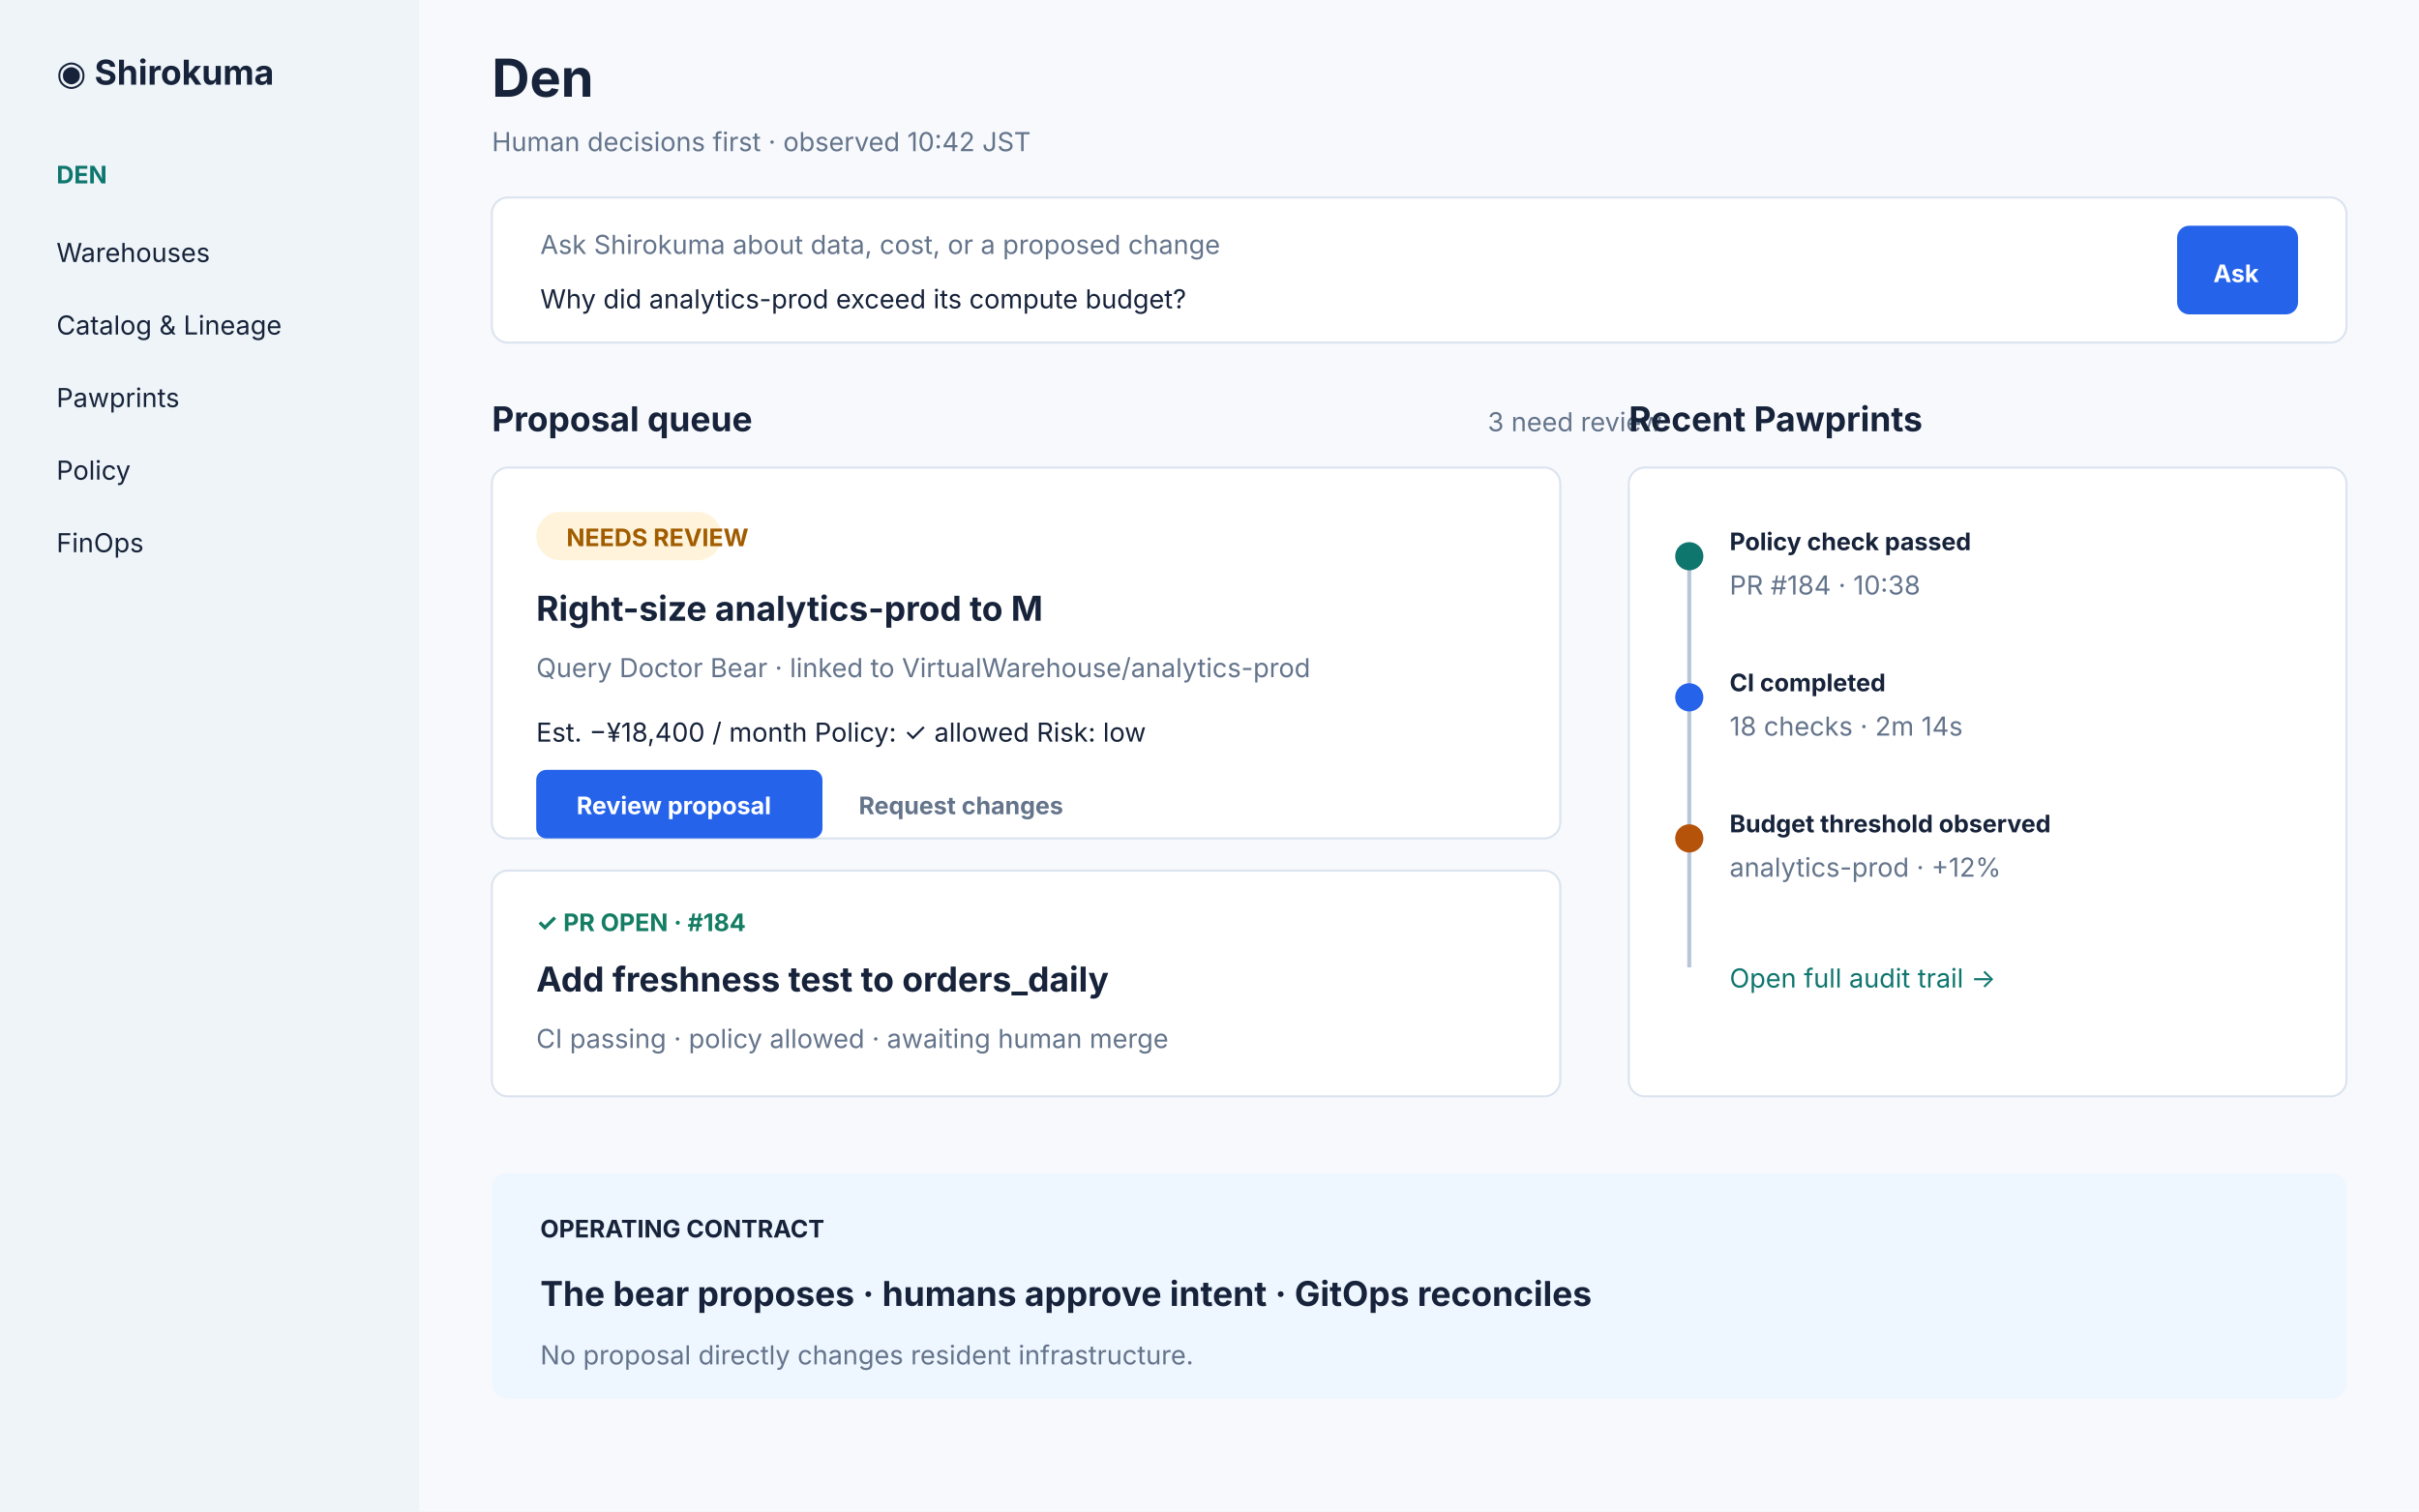
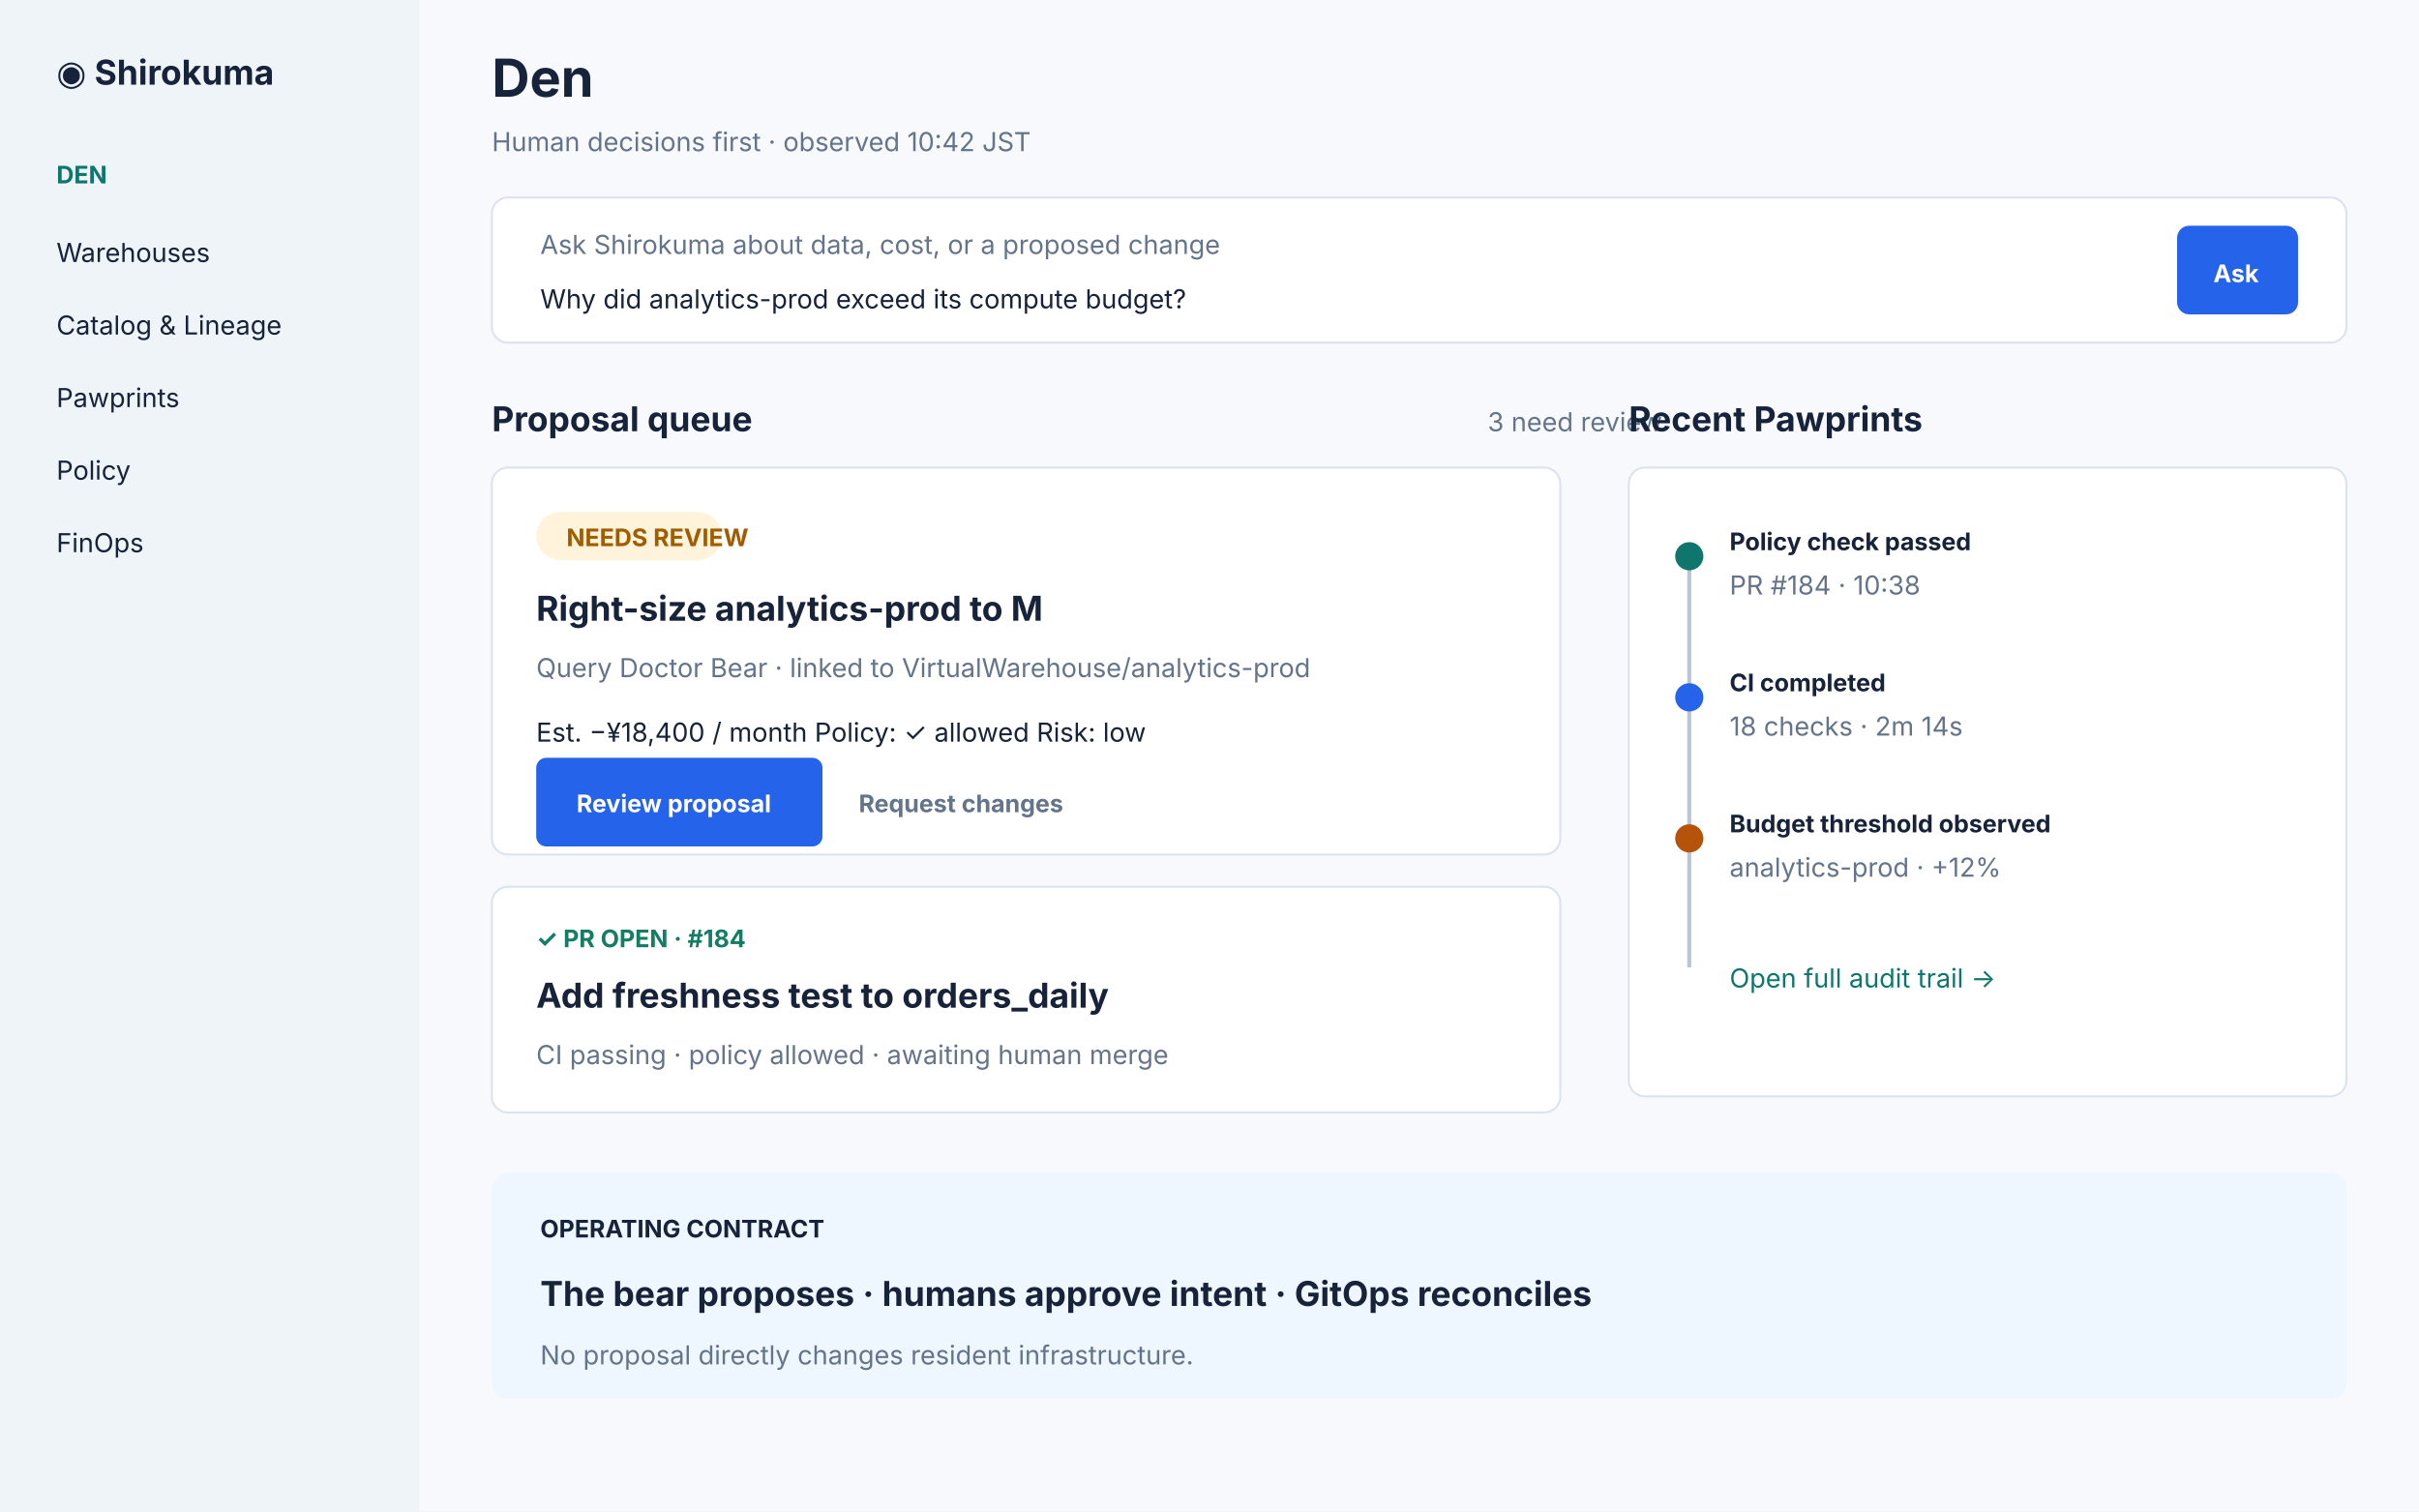
<svg xmlns="http://www.w3.org/2000/svg" width="1200" height="750" viewBox="0 0 1200 750" role="img" aria-labelledby="title desc">
  <style>text{font-family:Inter,"Noto Sans JP",system-ui,sans-serif;fill:#17233a}.muted{fill:#64748b}.small{font-size:13px}.label{font-size:12px;font-weight:700}.h1{font-size:26px;font-weight:700}.h2{font-size:17px;font-weight:700}.panel{fill:#fff;stroke:#dbe3ef}.nav{fill:#eef4f8}.blue{fill:#2563eb}.teal{fill:#0f766e}.ok{fill:#147d64}.warn{fill:#a15c00}.white{fill:#fff}</style>
  <rect width="1200" height="750" fill="#f7f9fc" />
  <rect width="208" height="750" class="nav" />
  <text x="28" y="42" class="h2">◉ Shirokuma</text>
  <text x="28" y="91" class="label teal">DEN</text>
  <text x="28" y="130" class="small">Warehouses</text>
  <text x="28" y="166" class="small">Catalog &amp; Lineage</text>
  <text x="28" y="202" class="small">Pawprints</text>
  <text x="28" y="238" class="small">Policy</text>
  <text x="28" y="274" class="small">FinOps</text>
  <text x="244" y="48" class="h1">Den</text>
  <text x="244" y="75" class="small muted">Human decisions first · observed 10:42 JST</text>
  <rect x="244" y="98" width="920" height="72" rx="8" class="panel" />
  <text x="268" y="126" class="small muted">Ask Shirokuma about data, cost, or a proposed change</text>
  <text x="268" y="153" class="small">Why did analytics-prod exceed its compute budget?</text>
  <rect x="1080" y="112" width="60" height="44" rx="6" class="blue" />
  <text x="1098" y="140" class="label white">Ask</text>
  <text x="244" y="214" class="h2">Proposal queue</text>
  <text x="738" y="214" class="small muted">3 need review</text>
-   <rect x="244" y="232" width="530" height="184" rx="8" class="panel" />
+   <rect x="244" y="232" width="530" height="192" rx="8" class="panel" />
  <rect x="266" y="254" width="92" height="24" rx="12" fill="#fff4db" />
  <text x="281" y="271" class="label warn">NEEDS REVIEW</text>
  <text x="266" y="308" class="h2">Right-size analytics-prod to M</text>
  <text x="266" y="336" class="small muted">Query Doctor Bear · linked to VirtualWarehouse/analytics-prod</text>
  <text x="266" y="368" class="small">Est. −¥18,400 / month   Policy: ✓ allowed   Risk: low</text>
-   <rect x="266" y="382" width="142" height="34" rx="5" class="blue" />
-   <text x="286" y="404" class="label white">Review proposal</text>
-   <text x="426" y="404" class="label muted">Request changes</text>
-   <rect x="244" y="432" width="530" height="112" rx="8" class="panel" />
-   <text x="266" y="462" class="label ok">✓ PR OPEN · #184</text>
-   <text x="266" y="492" class="h2">Add freshness test to orders_daily</text>
-   <text x="266" y="520" class="small muted">CI passing · policy allowed · awaiting human merge</text>
+   <rect x="266" y="376" width="142" height="44" rx="5" class="blue" />
+   <text x="286" y="403" class="label white">Review proposal</text>
+   <text x="426" y="403" class="label muted">Request changes</text>
+   <rect x="244" y="440" width="530" height="112" rx="8" class="panel" />
+   <text x="266" y="470" class="label ok">✓ PR OPEN · #184</text>
+   <text x="266" y="500" class="h2">Add freshness test to orders_daily</text>
+   <text x="266" y="528" class="small muted">CI passing · policy allowed · awaiting human merge</text>
  <text x="808" y="214" class="h2">Recent Pawprints</text>
  <rect x="808" y="232" width="356" height="312" rx="8" class="panel" />
  <line x1="838" y1="272" x2="838" y2="480" stroke="#b9c6d8" stroke-width="2" />
  <circle cx="838" cy="276" r="7" class="teal" />
  <text x="858" y="273" class="label">Policy check passed</text>
  <text x="858" y="295" class="small muted">PR #184 · 10:38</text>
  <circle cx="838" cy="346" r="7" class="blue" />
  <text x="858" y="343" class="label">CI completed</text>
  <text x="858" y="365" class="small muted">18 checks · 2m 14s</text>
  <circle cx="838" cy="416" r="7" fill="#b45309" />
  <text x="858" y="413" class="label">Budget threshold observed</text>
  <text x="858" y="435" class="small muted">analytics-prod · +12%</text>
  <text x="858" y="490" class="small teal">Open full audit trail →</text>
  <rect x="244" y="582" width="920" height="112" rx="8" fill="#eef6ff" />
  <text x="268" y="614" class="label">OPERATING CONTRACT</text>
  <text x="268" y="648" class="h2">The bear proposes · humans approve intent · GitOps reconciles</text>
  <text x="268" y="677" class="small muted">No proposal directly changes resident infrastructure.</text>
</svg>
